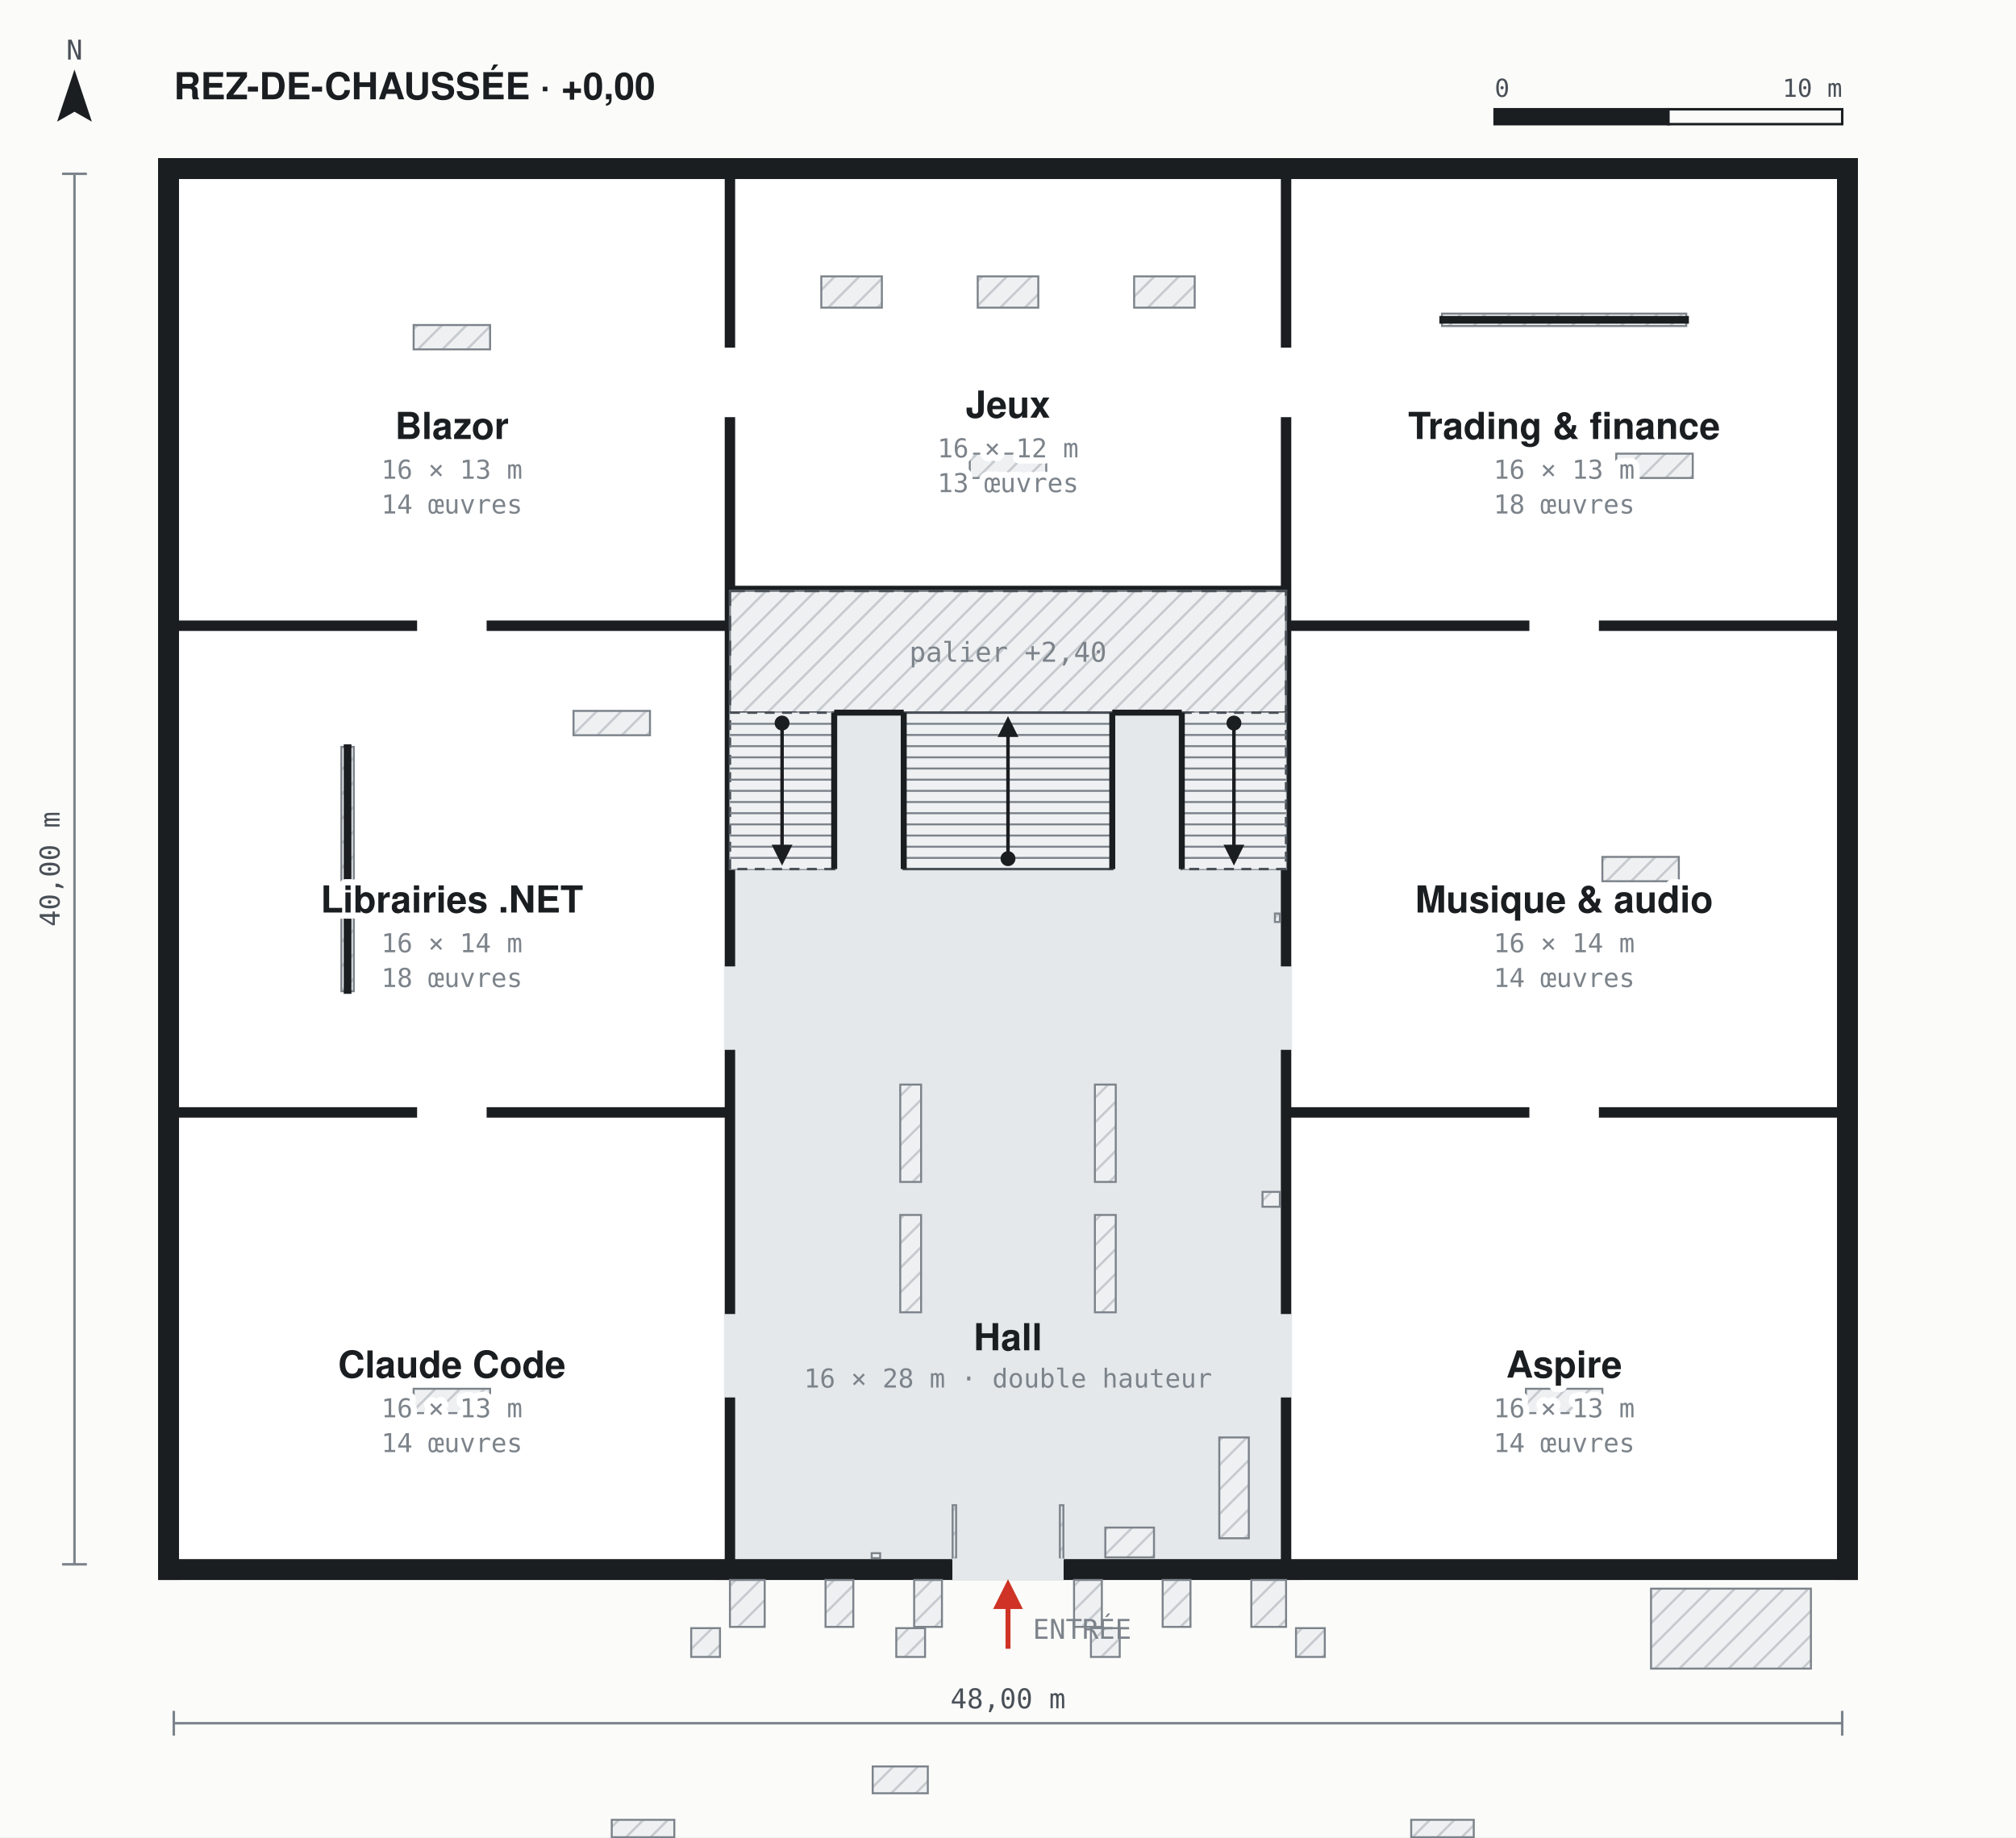
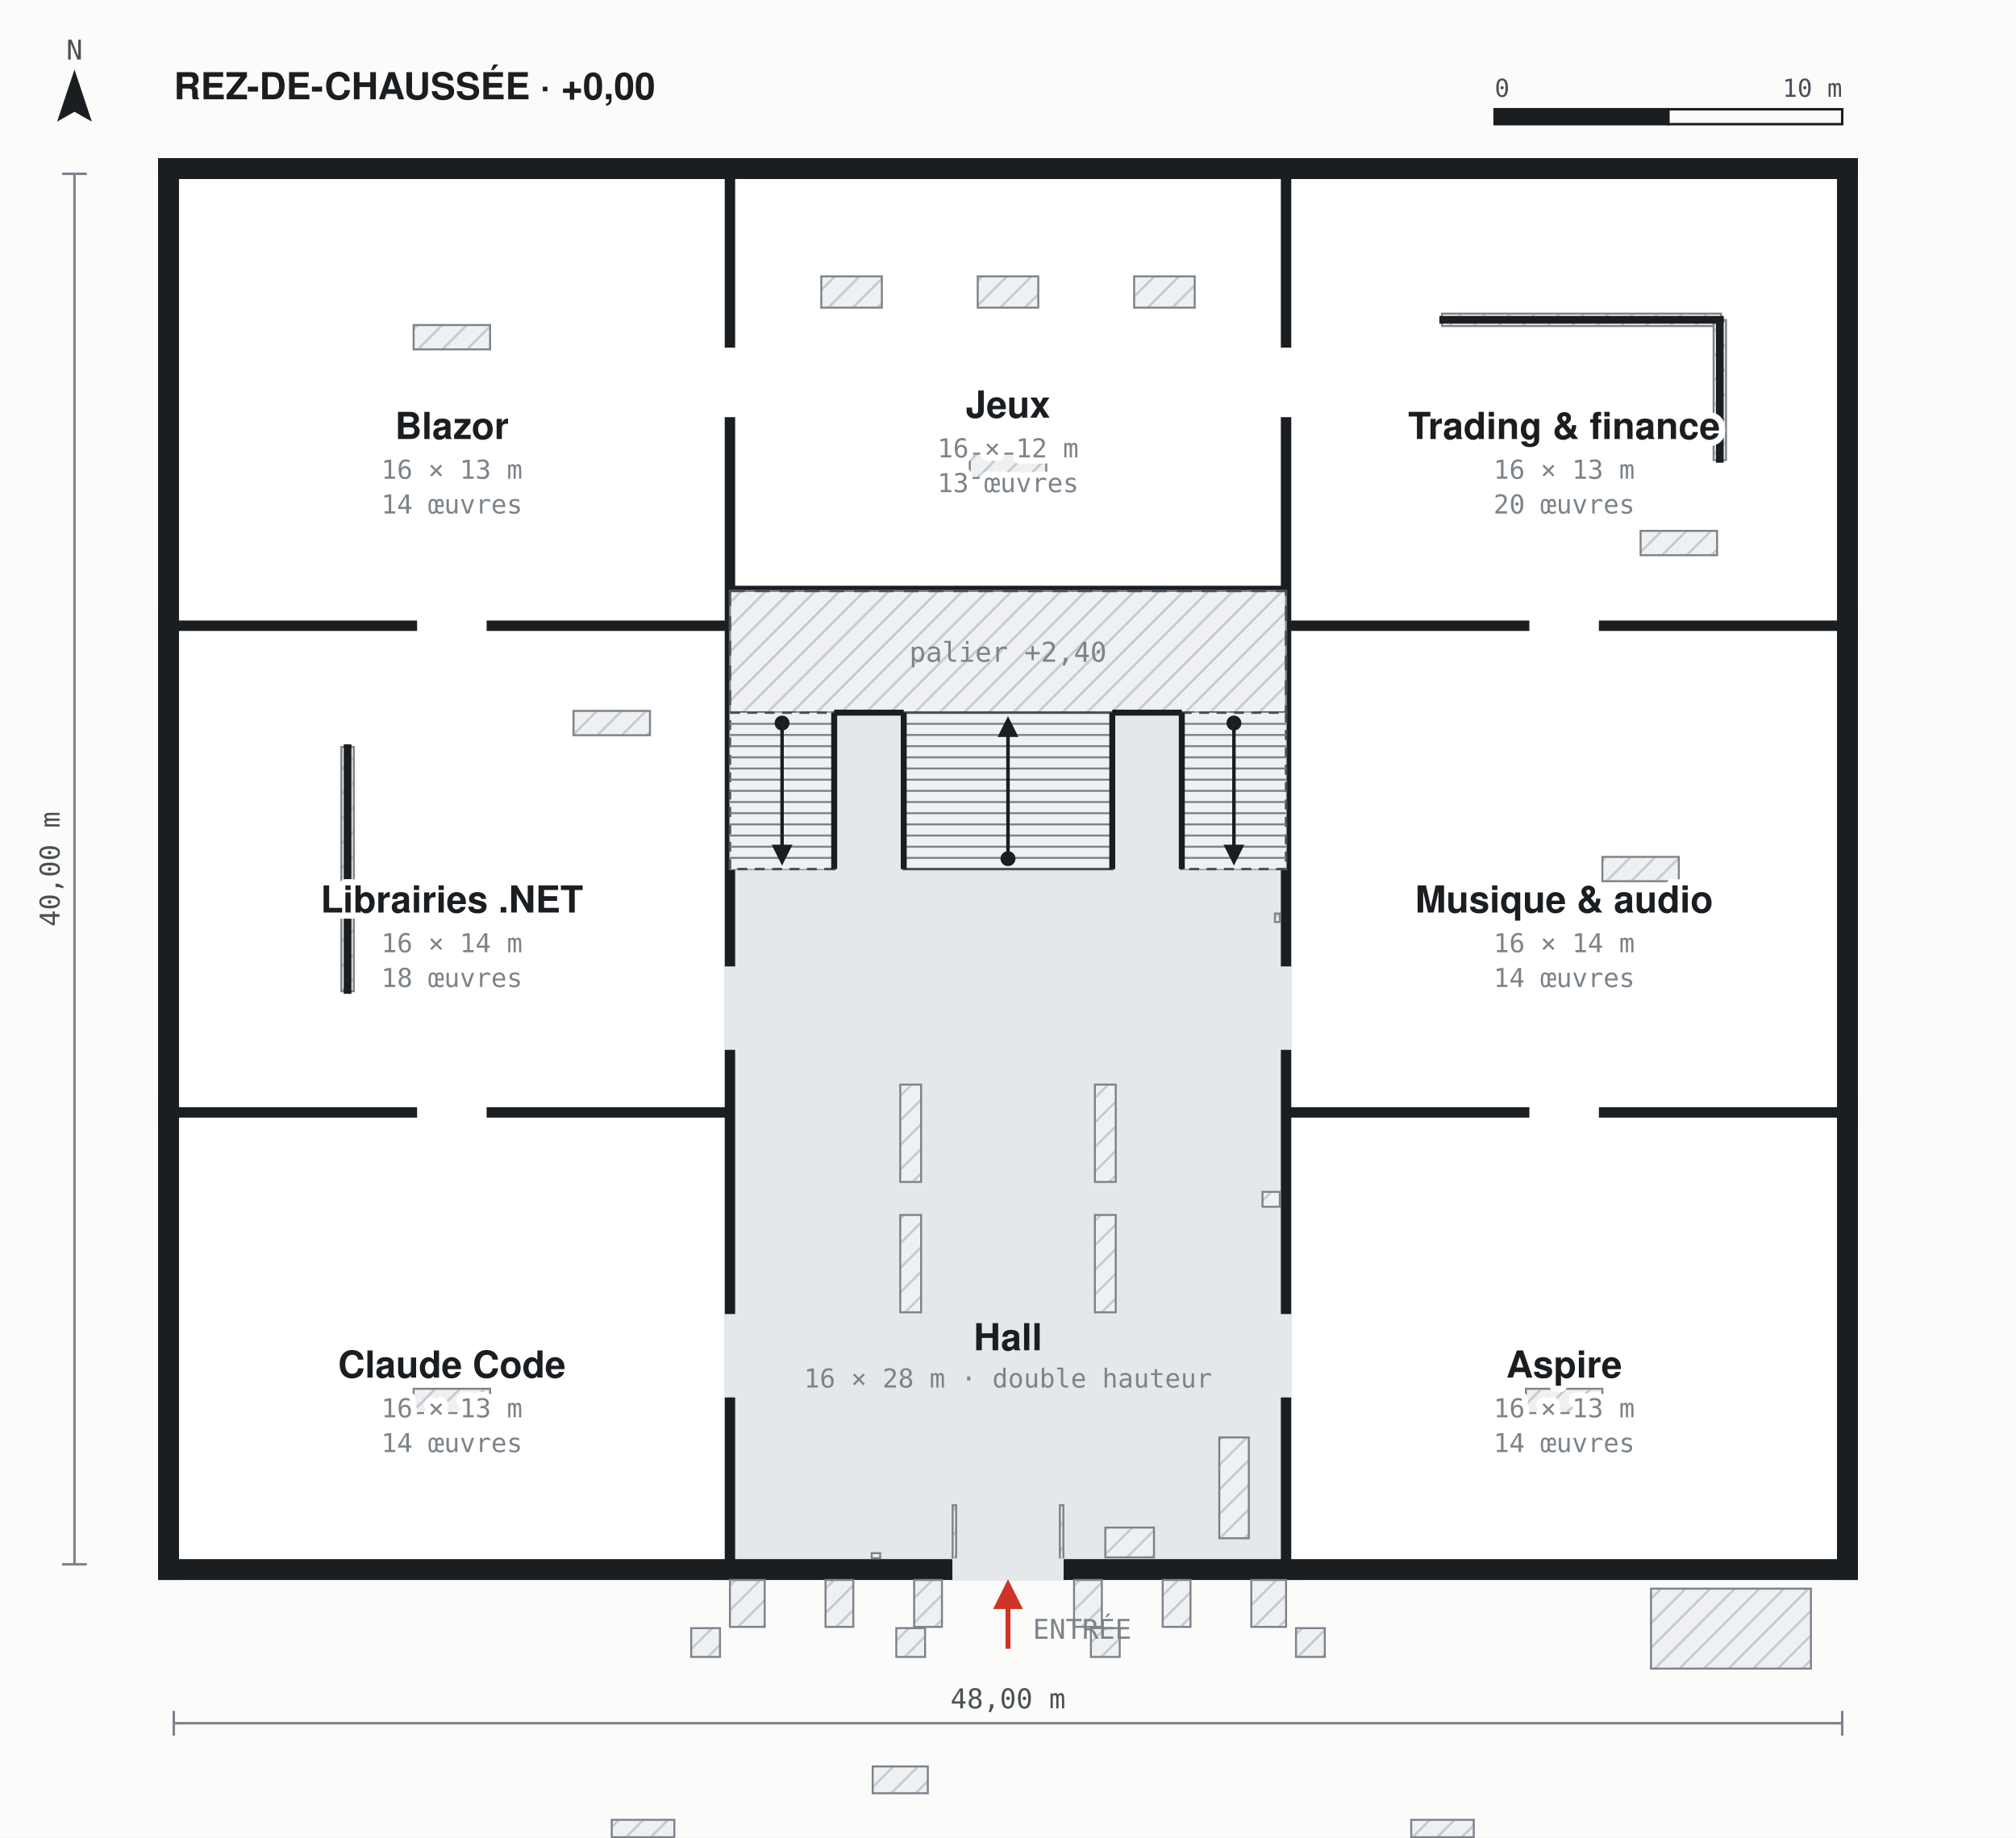
<svg xmlns="http://www.w3.org/2000/svg" viewBox="-70 -70 812 740" width="812" height="740" role="img" aria-label="Musée GitHub, Rez-de-chaussée">
  <style>.lbl{font-family:Archivo,Helvetica,Arial,sans-serif;font-weight:650;fill:#1B1E21}.cap{font-family:'IBM Plex Mono',Menlo,monospace;fill:#7C838A}.dim{font-family:'IBM Plex Mono',Menlo,monospace;fill:#4A5057}</style>
  <defs>
    <pattern id="closed" width="7" height="7" patternUnits="userSpaceOnUse" patternTransform="rotate(45)">
      <rect width="7" height="7" fill="#EEF0F2" />
      <line x1="0" y1="0" x2="0" y2="7" stroke="#C9CDD1" stroke-width="2" />
    </pattern>
    <marker id="fleche" viewBox="0 0 10 10" refX="5" refY="5" markerWidth="6" markerHeight="6" orient="auto">
      <path d="M0,0 L10,5 L0,10 z" fill="#1B1E21" />
    </marker>
    <marker id="fleche-r" viewBox="0 0 10 10" refX="5" refY="5" markerWidth="6" markerHeight="6" orient="auto">
      <path d="M0,0 L10,5 L0,10 z" fill="#CF3326" />
    </marker>
  </defs>
  <rect x="-70" y="-70" width="812" height="740" fill="#FBFBFA" />
  <rect x="-6.3" y="-6.3" width="684.6" height="8.4" fill="#1B1E21" />
  <rect x="-6.3" y="557.9" width="684.6" height="8.4" fill="#1B1E21" />
  <rect x="-6.3" y="-6.3" width="8.4" height="572.6" fill="#1B1E21" />
  <rect x="669.9" y="-6.3" width="8.4" height="572.6" fill="#1B1E21" />
  <rect x="-6.3" y="-6.3" width="236.6" height="194.6" fill="#1B1E21" />
  <rect x="-6.3" y="175.7" width="236.6" height="208.6" fill="#1B1E21" />
  <rect x="-6.3" y="371.7" width="236.6" height="194.6" fill="#1B1E21" />
  <rect x="217.7" y="-6.3" width="236.6" height="180.6" fill="#1B1E21" />
  <rect x="441.7" y="-6.3" width="236.6" height="194.6" fill="#1B1E21" />
  <rect x="441.7" y="175.7" width="236.6" height="208.6" fill="#1B1E21" />
  <rect x="441.7" y="371.7" width="236.6" height="194.6" fill="#1B1E21" />
  <rect x="217.7" y="161.7" width="236.6" height="404.6" fill="#1B1E21" />
  <rect x="2.1" y="2.1" width="219.8" height="177.8" fill="#FFFFFF" />
  <rect x="2.1" y="184.1" width="219.8" height="191.8" fill="#FFFFFF" />
  <rect x="2.1" y="380.1" width="219.8" height="177.8" fill="#FFFFFF" />
  <rect x="226.1" y="2.1" width="219.8" height="163.8" fill="#FFFFFF" />
  <rect x="450.1" y="2.1" width="219.8" height="177.8" fill="#FFFFFF" />
  <rect x="450.1" y="184.1" width="219.8" height="191.8" fill="#FFFFFF" />
  <rect x="450.1" y="380.1" width="219.8" height="177.8" fill="#FFFFFF" />
  <rect x="226.1" y="170.1" width="219.8" height="387.8" fill="#E4E8EB" />
  <rect x="224" y="168" width="224" height="49" fill="url(#closed)" stroke="#7C838A" stroke-width="0.8" />
  <rect x="224" y="217" width="42" height="63" fill="url(#closed)" stroke="#7C838A" stroke-width="0.8" />
  <rect x="406" y="217" width="42" height="63" fill="url(#closed)" stroke="#7C838A" stroke-width="0.8" />
  <rect x="224" y="566.3" width="14" height="18.9" fill="url(#closed)" stroke="#7C838A" stroke-width="0.8" />
  <rect x="434" y="566.3" width="14" height="18.9" fill="url(#closed)" stroke="#7C838A" stroke-width="0.8" />
  <rect x="262.5" y="566.3" width="11.2" height="18.9" fill="url(#closed)" stroke="#7C838A" stroke-width="0.8" />
  <rect x="298.2" y="566.3" width="11.2" height="18.9" fill="url(#closed)" stroke="#7C838A" stroke-width="0.8" />
  <rect x="362.6" y="566.3" width="11.2" height="18.9" fill="url(#closed)" stroke="#7C838A" stroke-width="0.8" />
  <rect x="398.3" y="566.3" width="11.2" height="18.9" fill="url(#closed)" stroke="#7C838A" stroke-width="0.8" />
  <rect x="313.7" y="536.2" width="1.4" height="21.7" fill="url(#closed)" stroke="#7C838A" stroke-width="0.8" />
  <rect x="356.9" y="536.2" width="1.4" height="21.7" fill="url(#closed)" stroke="#7C838A" stroke-width="0.8" />
  <rect x="882" y="742" width="56" height="14" fill="url(#closed)" stroke="#7C838A" stroke-width="0.8" />
  <rect x="868" y="756" width="56" height="14" fill="url(#closed)" stroke="#7C838A" stroke-width="0.8" />
  <rect x="854" y="770" width="56" height="14" fill="url(#closed)" stroke="#7C838A" stroke-width="0.8" />
  <rect x="574" y="784" width="56" height="14" fill="url(#closed)" stroke="#7C838A" stroke-width="0.8" />
  <rect x="840" y="784" width="56" height="14" fill="url(#closed)" stroke="#7C838A" stroke-width="0.8" />
  <rect x="532" y="798" width="238" height="14" fill="url(#closed)" stroke="#7C838A" stroke-width="0.8" />
  <rect x="826" y="798" width="56" height="14" fill="url(#closed)" stroke="#7C838A" stroke-width="0.8" />
  <rect x="518" y="812" width="266" height="14" fill="url(#closed)" stroke="#7C838A" stroke-width="0.8" />
  <rect x="812" y="812" width="56" height="14" fill="url(#closed)" stroke="#7C838A" stroke-width="0.8" />
  <rect x="504" y="826" width="350" height="14" fill="url(#closed)" stroke="#7C838A" stroke-width="0.8" />
  <rect x="490" y="840" width="350" height="14" fill="url(#closed)" stroke="#7C838A" stroke-width="0.8" />
  <rect x="476" y="854" width="336" height="14" fill="url(#closed)" stroke="#7C838A" stroke-width="0.8" />
  <rect x="476" y="868" width="336" height="14" fill="url(#closed)" stroke="#7C838A" stroke-width="0.8" />
  <rect x="462" y="882" width="336" height="14" fill="url(#closed)" stroke="#7C838A" stroke-width="0.8" />
  <rect x="476" y="896" width="322" height="14" fill="url(#closed)" stroke="#7C838A" stroke-width="0.8" />
  <rect x="476" y="910" width="308" height="14" fill="url(#closed)" stroke="#7C838A" stroke-width="0.8" />
  <rect x="476" y="924" width="294" height="14" fill="url(#closed)" stroke="#7C838A" stroke-width="0.8" />
  <rect x="476" y="938" width="294" height="14" fill="url(#closed)" stroke="#7C838A" stroke-width="0.8" />
  <rect x="476" y="952" width="280" height="14" fill="url(#closed)" stroke="#7C838A" stroke-width="0.8" />
  <rect x="476" y="966" width="280" height="14" fill="url(#closed)" stroke="#7C838A" stroke-width="0.8" />
  <rect x="476" y="980" width="294" height="14" fill="url(#closed)" stroke="#7C838A" stroke-width="0.8" />
  <rect x="476" y="994" width="280" height="14" fill="url(#closed)" stroke="#7C838A" stroke-width="0.8" />
  <rect x="490" y="1008" width="266" height="14" fill="url(#closed)" stroke="#7C838A" stroke-width="0.8" />
  <rect x="518" y="1022" width="28" height="14" fill="url(#closed)" stroke="#7C838A" stroke-width="0.8" />
  <rect x="602" y="1022" width="126" height="14" fill="url(#closed)" stroke="#7C838A" stroke-width="0.8" />
  <rect x="1162" y="28" width="14" height="14" fill="url(#closed)" stroke="#7C838A" stroke-width="0.8" />
  <rect x="1148" y="42" width="28" height="14" fill="url(#closed)" stroke="#7C838A" stroke-width="0.8" />
  <rect x="1148" y="56" width="14" height="14" fill="url(#closed)" stroke="#7C838A" stroke-width="0.8" />
  <rect x="1134" y="70" width="28" height="14" fill="url(#closed)" stroke="#7C838A" stroke-width="0.8" />
  <rect x="1120" y="84" width="28" height="14" fill="url(#closed)" stroke="#7C838A" stroke-width="0.8" />
  <rect x="1106" y="98" width="28" height="14" fill="url(#closed)" stroke="#7C838A" stroke-width="0.8" />
  <rect x="1092" y="112" width="42" height="14" fill="url(#closed)" stroke="#7C838A" stroke-width="0.8" />
  <rect x="1092" y="126" width="28" height="14" fill="url(#closed)" stroke="#7C838A" stroke-width="0.8" />
  <rect x="1078" y="140" width="28" height="14" fill="url(#closed)" stroke="#7C838A" stroke-width="0.8" />
  <rect x="1064" y="154" width="42" height="14" fill="url(#closed)" stroke="#7C838A" stroke-width="0.8" />
  <rect x="1064" y="168" width="28" height="14" fill="url(#closed)" stroke="#7C838A" stroke-width="0.8" />
  <rect x="1050" y="182" width="28" height="14" fill="url(#closed)" stroke="#7C838A" stroke-width="0.8" />
  <rect x="1036" y="196" width="42" height="14" fill="url(#closed)" stroke="#7C838A" stroke-width="0.8" />
  <rect x="1036" y="210" width="28" height="14" fill="url(#closed)" stroke="#7C838A" stroke-width="0.8" />
  <rect x="1036" y="224" width="28" height="14" fill="url(#closed)" stroke="#7C838A" stroke-width="0.8" />
  <rect x="1036" y="238" width="28" height="14" fill="url(#closed)" stroke="#7C838A" stroke-width="0.8" />
  <rect x="1036" y="252" width="28" height="14" fill="url(#closed)" stroke="#7C838A" stroke-width="0.8" />
  <rect x="1036" y="294" width="28" height="14" fill="url(#closed)" stroke="#7C838A" stroke-width="0.8" />
  <rect x="1036" y="308" width="28" height="14" fill="url(#closed)" stroke="#7C838A" stroke-width="0.8" />
  <rect x="1036" y="322" width="28" height="14" fill="url(#closed)" stroke="#7C838A" stroke-width="0.8" />
  <rect x="1036" y="336" width="28" height="14" fill="url(#closed)" stroke="#7C838A" stroke-width="0.8" />
  <rect x="1036" y="350" width="28" height="14" fill="url(#closed)" stroke="#7C838A" stroke-width="0.8" />
  <rect x="1036" y="364" width="42" height="14" fill="url(#closed)" stroke="#7C838A" stroke-width="0.8" />
  <rect x="1036" y="378" width="42" height="14" fill="url(#closed)" stroke="#7C838A" stroke-width="0.8" />
  <rect x="1036" y="392" width="42" height="14" fill="url(#closed)" stroke="#7C838A" stroke-width="0.8" />
  <rect x="1036" y="406" width="28" height="14" fill="url(#closed)" stroke="#7C838A" stroke-width="0.8" />
  <rect x="1022" y="420" width="42" height="14" fill="url(#closed)" stroke="#7C838A" stroke-width="0.8" />
  <rect x="1022" y="434" width="42" height="14" fill="url(#closed)" stroke="#7C838A" stroke-width="0.8" />
  <rect x="1008" y="448" width="42" height="14" fill="url(#closed)" stroke="#7C838A" stroke-width="0.8" />
  <rect x="994" y="462" width="56" height="14" fill="url(#closed)" stroke="#7C838A" stroke-width="0.8" />
  <rect x="980" y="476" width="56" height="14" fill="url(#closed)" stroke="#7C838A" stroke-width="0.8" />
  <rect x="966" y="490" width="56" height="14" fill="url(#closed)" stroke="#7C838A" stroke-width="0.8" />
  <rect x="966" y="504" width="42" height="14" fill="url(#closed)" stroke="#7C838A" stroke-width="0.8" />
  <rect x="952" y="518" width="42" height="14" fill="url(#closed)" stroke="#7C838A" stroke-width="0.8" />
  <rect x="952" y="532" width="42" height="14" fill="url(#closed)" stroke="#7C838A" stroke-width="0.8" />
  <rect x="952" y="546" width="28" height="14" fill="url(#closed)" stroke="#7C838A" stroke-width="0.8" />
  <rect x="952" y="560" width="28" height="14" fill="url(#closed)" stroke="#7C838A" stroke-width="0.8" />
  <rect x="952" y="574" width="28" height="14" fill="url(#closed)" stroke="#7C838A" stroke-width="0.8" />
  <rect x="952" y="588" width="28" height="14" fill="url(#closed)" stroke="#7C838A" stroke-width="0.8" />
  <rect x="952" y="602" width="28" height="14" fill="url(#closed)" stroke="#7C838A" stroke-width="0.8" />
  <rect x="952" y="616" width="42" height="14" fill="url(#closed)" stroke="#7C838A" stroke-width="0.8" />
  <rect x="952" y="630" width="42" height="14" fill="url(#closed)" stroke="#7C838A" stroke-width="0.8" />
  <rect x="952" y="644" width="42" height="14" fill="url(#closed)" stroke="#7C838A" stroke-width="0.8" />
  <rect x="952" y="658" width="42" height="14" fill="url(#closed)" stroke="#7C838A" stroke-width="0.8" />
  <rect x="938" y="672" width="42" height="14" fill="url(#closed)" stroke="#7C838A" stroke-width="0.8" />
  <rect x="938" y="686" width="42" height="14" fill="url(#closed)" stroke="#7C838A" stroke-width="0.8" />
  <rect x="924" y="700" width="42" height="14" fill="url(#closed)" stroke="#7C838A" stroke-width="0.8" />
  <rect x="910" y="714" width="56" height="14" fill="url(#closed)" stroke="#7C838A" stroke-width="0.8" />
  <rect x="896" y="728" width="56" height="14" fill="url(#closed)" stroke="#7C838A" stroke-width="0.8" />
  <rect x="96.6" y="60.9" width="30.8" height="9.8" fill="url(#closed)" stroke="#7C838A" stroke-width="0.8" />
  <rect x="575.4" y="275.1" width="30.8" height="9.8" fill="url(#closed)" stroke="#7C838A" stroke-width="0.8" />
  <rect x="544.6" y="489.3" width="30.8" height="9.8" fill="url(#closed)" stroke="#7C838A" stroke-width="0.8" />
  <rect x="161" y="216.3" width="30.8" height="9.8" fill="url(#closed)" stroke="#7C838A" stroke-width="0.8" />
  <rect x="96.6" y="489.3" width="30.8" height="9.8" fill="url(#closed)" stroke="#7C838A" stroke-width="0.8" />
-   <rect x="581" y="112.7" width="30.8" height="9.8" fill="url(#closed)" stroke="#7C838A" stroke-width="0.8" />
+   <rect x="590.8" y="143.8" width="30.8" height="9.8" fill="url(#closed)" stroke="#7C838A" stroke-width="0.8" />
  <rect x="320.6" y="112.7" width="30.8" height="9.8" fill="url(#closed)" stroke="#7C838A" stroke-width="0.8" />
  <rect x="292.6" y="366.8" width="8.4" height="39.2" fill="url(#closed)" stroke="#7C838A" stroke-width="0.8" />
  <rect x="292.6" y="419.3" width="8.4" height="39.2" fill="url(#closed)" stroke="#7C838A" stroke-width="0.8" />
  <rect x="371" y="366.8" width="8.4" height="39.2" fill="url(#closed)" stroke="#7C838A" stroke-width="0.8" />
  <rect x="371" y="419.3" width="8.4" height="39.2" fill="url(#closed)" stroke="#7C838A" stroke-width="0.8" />
  <rect x="421.1" y="508.9" width="11.9" height="40.6" fill="url(#closed)" stroke="#7C838A" stroke-width="0.8" />
  <rect x="583.4" y="750.7" width="23.2" height="7.8" fill="url(#closed)" stroke="#7C838A" stroke-width="0.8" />
  <rect x="408.1" y="855.4" width="7" height="25.2" fill="url(#closed)" stroke="#7C838A" stroke-width="0.8" />
  <rect x="498.4" y="662.9" width="25.2" height="7" fill="url(#closed)" stroke="#7C838A" stroke-width="0.8" />
  <rect x="176.4" y="662.9" width="25.2" height="7" fill="url(#closed)" stroke="#7C838A" stroke-width="0.8" />
  <rect x="788.9" y="303.8" width="7" height="25.2" fill="url(#closed)" stroke="#7C838A" stroke-width="0.8" />
  <rect x="-123.9" y="303.8" width="7" height="25.2" fill="url(#closed)" stroke="#7C838A" stroke-width="0.8" />
  <rect x="359.8" y="-123.9" width="25.2" height="7" fill="url(#closed)" stroke="#7C838A" stroke-width="0.8" />
  <rect x="438.5" y="410" width="7" height="6" fill="url(#closed)" stroke="#7C838A" stroke-width="0.8" />
  <rect x="375.2" y="545.2" width="19.6" height="12" fill="url(#closed)" stroke="#7C838A" stroke-width="0.8" />
  <rect x="281.1" y="555.5" width="3.4" height="2" fill="url(#closed)" stroke="#7C838A" stroke-width="0.8" />
  <rect x="443.5" y="297.9" width="2" height="3.4" fill="url(#closed)" stroke="#7C838A" stroke-width="0.8" />
  <rect x="595" y="569.8" width="64.4" height="32.2" fill="url(#closed)" stroke="#7C838A" stroke-width="0.8" />
  <rect x="291" y="585.7" width="11.6" height="11.6" fill="url(#closed)" stroke="#7C838A" stroke-width="0.8" />
  <rect x="369.4" y="585.7" width="11.6" height="11.6" fill="url(#closed)" stroke="#7C838A" stroke-width="0.8" />
  <rect x="208.4" y="585.7" width="11.6" height="11.6" fill="url(#closed)" stroke="#7C838A" stroke-width="0.8" />
  <rect x="452" y="585.7" width="11.6" height="11.6" fill="url(#closed)" stroke="#7C838A" stroke-width="0.8" />
  <rect x="281.5" y="641.4" width="22.2" height="10.8" fill="url(#closed)" stroke="#7C838A" stroke-width="0.8" />
  <rect x="224" y="763" width="42" height="42" fill="url(#closed)" stroke="#7C838A" stroke-width="0.8" />
-   <rect x="510.8" y="56.3" width="98.4" height="5" fill="url(#closed)" stroke="#7C838A" stroke-width="0.8" />
+   <rect x="510.8" y="56.3" width="112.4" height="5" fill="url(#closed)" stroke="#7C838A" stroke-width="0.8" />
+   <rect x="620.2" y="58.9" width="5" height="56.4" fill="url(#closed)" stroke="#7C838A" stroke-width="0.8" />
  <rect x="67.5" y="230.8" width="5" height="98.4" fill="url(#closed)" stroke="#7C838A" stroke-width="0.8" />
  <rect x="260.8" y="41.3" width="24.4" height="12.6" fill="url(#closed)" stroke="#7C838A" stroke-width="0.8" />
  <rect x="323.8" y="41.3" width="24.4" height="12.6" fill="url(#closed)" stroke="#7C838A" stroke-width="0.8" />
  <rect x="386.8" y="41.3" width="24.4" height="12.6" fill="url(#closed)" stroke="#7C838A" stroke-width="0.8" />
-   <rect x="511" y="58.5" width="98" height="0.6" fill="#1B1E21" stroke="#1B1E21" stroke-width="2.5" />
+   <rect x="511" y="58.5" width="112" height="0.6" fill="#1B1E21" stroke="#1B1E21" stroke-width="2.5" />
+   <rect x="622.4" y="59.1" width="0.6" height="56" fill="#1B1E21" stroke="#1B1E21" stroke-width="2.5" />
  <rect x="69.7" y="231" width="0.6" height="98" fill="#1B1E21" stroke="#1B1E21" stroke-width="2.5" />
  <rect x="224" y="168" width="224" height="49" fill="none" stroke="#4A5057" stroke-width="1" stroke-dasharray="6 4" />
  <text x="336" y="196.5" text-anchor="middle" font-size="11" class="cap">palier +2,40</text>
  <rect x="294" y="217" width="84" height="63" fill="#EEF0F2" stroke="#4A5057" stroke-width="1" />
  <line x1="294" x2="378" y1="221.5" y2="221.5" stroke="#7C838A" stroke-width="0.8" />
  <line x1="294" x2="378" y1="226" y2="226" stroke="#7C838A" stroke-width="0.8" />
  <line x1="294" x2="378" y1="230.5" y2="230.5" stroke="#7C838A" stroke-width="0.8" />
  <line x1="294" x2="378" y1="235" y2="235" stroke="#7C838A" stroke-width="0.8" />
  <line x1="294" x2="378" y1="239.5" y2="239.5" stroke="#7C838A" stroke-width="0.8" />
  <line x1="294" x2="378" y1="244" y2="244" stroke="#7C838A" stroke-width="0.8" />
  <line x1="294" x2="378" y1="248.5" y2="248.5" stroke="#7C838A" stroke-width="0.8" />
  <line x1="294" x2="378" y1="253" y2="253" stroke="#7C838A" stroke-width="0.8" />
  <line x1="294" x2="378" y1="257.5" y2="257.5" stroke="#7C838A" stroke-width="0.8" />
  <line x1="294" x2="378" y1="262" y2="262" stroke="#7C838A" stroke-width="0.8" />
  <line x1="294" x2="378" y1="266.5" y2="266.5" stroke="#7C838A" stroke-width="0.8" />
  <line x1="294" x2="378" y1="271" y2="271" stroke="#7C838A" stroke-width="0.8" />
  <line x1="294" x2="378" y1="275.5" y2="275.5" stroke="#7C838A" stroke-width="0.8" />
  <line x1="336" x2="336" y1="275.8" y2="222.6" stroke="#1B1E21" stroke-width="1.4" marker-end="url(#fleche)" />
  <circle cx="336" cy="275.8" r="3" fill="#1B1E21" />
  <rect x="224" y="217" width="42" height="63" fill="#EEF0F2" stroke="#4A5057" stroke-width="1" stroke-dasharray="4 3" />
  <line x1="224" x2="266" y1="221.5" y2="221.5" stroke="#7C838A" stroke-width="0.8" />
  <line x1="224" x2="266" y1="226" y2="226" stroke="#7C838A" stroke-width="0.8" />
  <line x1="224" x2="266" y1="230.5" y2="230.5" stroke="#7C838A" stroke-width="0.8" />
  <line x1="224" x2="266" y1="235" y2="235" stroke="#7C838A" stroke-width="0.8" />
  <line x1="224" x2="266" y1="239.5" y2="239.5" stroke="#7C838A" stroke-width="0.8" />
  <line x1="224" x2="266" y1="244" y2="244" stroke="#7C838A" stroke-width="0.8" />
  <line x1="224" x2="266" y1="248.5" y2="248.5" stroke="#7C838A" stroke-width="0.8" />
  <line x1="224" x2="266" y1="253" y2="253" stroke="#7C838A" stroke-width="0.8" />
  <line x1="224" x2="266" y1="257.5" y2="257.5" stroke="#7C838A" stroke-width="0.8" />
  <line x1="224" x2="266" y1="262" y2="262" stroke="#7C838A" stroke-width="0.8" />
  <line x1="224" x2="266" y1="266.5" y2="266.5" stroke="#7C838A" stroke-width="0.8" />
  <line x1="224" x2="266" y1="271" y2="271" stroke="#7C838A" stroke-width="0.8" />
  <line x1="224" x2="266" y1="275.5" y2="275.5" stroke="#7C838A" stroke-width="0.8" />
  <line x1="245" x2="245" y1="221.2" y2="274.4" stroke="#1B1E21" stroke-width="1.4" marker-end="url(#fleche)" />
  <circle cx="245" cy="221.2" r="3" fill="#1B1E21" />
  <rect x="406" y="217" width="42" height="63" fill="#EEF0F2" stroke="#4A5057" stroke-width="1" stroke-dasharray="4 3" />
  <line x1="406" x2="448" y1="221.5" y2="221.5" stroke="#7C838A" stroke-width="0.8" />
  <line x1="406" x2="448" y1="226" y2="226" stroke="#7C838A" stroke-width="0.8" />
  <line x1="406" x2="448" y1="230.5" y2="230.5" stroke="#7C838A" stroke-width="0.8" />
  <line x1="406" x2="448" y1="235" y2="235" stroke="#7C838A" stroke-width="0.8" />
  <line x1="406" x2="448" y1="239.5" y2="239.5" stroke="#7C838A" stroke-width="0.8" />
  <line x1="406" x2="448" y1="244" y2="244" stroke="#7C838A" stroke-width="0.8" />
  <line x1="406" x2="448" y1="248.5" y2="248.5" stroke="#7C838A" stroke-width="0.8" />
  <line x1="406" x2="448" y1="253" y2="253" stroke="#7C838A" stroke-width="0.8" />
  <line x1="406" x2="448" y1="257.5" y2="257.5" stroke="#7C838A" stroke-width="0.8" />
  <line x1="406" x2="448" y1="262" y2="262" stroke="#7C838A" stroke-width="0.8" />
  <line x1="406" x2="448" y1="266.5" y2="266.5" stroke="#7C838A" stroke-width="0.8" />
  <line x1="406" x2="448" y1="271" y2="271" stroke="#7C838A" stroke-width="0.8" />
  <line x1="406" x2="448" y1="275.5" y2="275.5" stroke="#7C838A" stroke-width="0.8" />
  <line x1="427" x2="427" y1="221.2" y2="274.4" stroke="#1B1E21" stroke-width="1.4" marker-end="url(#fleche)" />
  <circle cx="427" cy="221.2" r="3" fill="#1B1E21" />
  <line x1="266" y1="217" x2="294" y2="217" stroke="#1B1E21" stroke-width="2.4" />
  <line x1="378" y1="217" x2="406" y2="217" stroke="#1B1E21" stroke-width="2.4" />
  <line x1="294" y1="217" x2="294" y2="280" stroke="#1B1E21" stroke-width="2.4" />
  <line x1="378" y1="217" x2="378" y2="280" stroke="#1B1E21" stroke-width="2.4" />
  <line x1="266" y1="217" x2="266" y2="280" stroke="#1B1E21" stroke-width="2.4" />
  <line x1="406" y1="217" x2="406" y2="280" stroke="#1B1E21" stroke-width="2.4" />
  <rect x="313.6" y="557.6" width="44.8" height="9" fill="#E4E8EB" />
  <path d="M336,594L336,572" stroke="#CF3326" stroke-width="2" marker-end="url(#fleche-r)" />
  <text x="346" y="590" font-size="11" class="cap" fill="#CF3326">ENTRÉE</text>
  <rect x="221.6" y="319.2" width="4.8" height="33.6" fill="#E4E8EB" />
  <rect x="221.6" y="459.2" width="4.8" height="33.6" fill="#E4E8EB" />
  <rect x="445.6" y="319.2" width="4.8" height="33.6" fill="#E4E8EB" />
  <rect x="445.6" y="459.2" width="4.8" height="33.6" fill="#E4E8EB" />
  <rect x="98" y="179.6" width="28" height="4.8" fill="#FFFFFF" />
  <rect x="98" y="375.6" width="28" height="4.8" fill="#FFFFFF" />
  <rect x="546" y="179.6" width="28" height="4.8" fill="#FFFFFF" />
  <rect x="546" y="375.6" width="28" height="4.8" fill="#FFFFFF" />
  <rect x="221.6" y="70" width="4.8" height="28" fill="#FFFFFF" />
  <rect x="445.6" y="70" width="4.8" height="28" fill="#FFFFFF" />
  <text x="112" y="106.8" text-anchor="middle" font-size="15" class="lbl" stroke="#FFFFFF" stroke-width="5" paint-order="stroke" stroke-linejoin="round">Blazor</text>
  <text x="112" y="122.8" text-anchor="middle" font-size="10.5" class="cap" stroke="#FFFFFF" stroke-width="5" paint-order="stroke" stroke-linejoin="round">16 × 13 m</text>
  <text x="112" y="136.8" text-anchor="middle" font-size="10.5" class="cap" stroke="#FFFFFF" stroke-width="5" paint-order="stroke" stroke-linejoin="round">14 œuvres</text>
  <text x="112" y="297.5" text-anchor="middle" font-size="15" class="lbl" stroke="#FFFFFF" stroke-width="5" paint-order="stroke" stroke-linejoin="round">Librairies .NET</text>
  <text x="112" y="313.5" text-anchor="middle" font-size="10.5" class="cap" stroke="#FFFFFF" stroke-width="5" paint-order="stroke" stroke-linejoin="round">16 × 14 m</text>
  <text x="112" y="327.5" text-anchor="middle" font-size="10.5" class="cap" stroke="#FFFFFF" stroke-width="5" paint-order="stroke" stroke-linejoin="round">18 œuvres</text>
  <text x="112" y="484.8" text-anchor="middle" font-size="15" class="lbl" stroke="#FFFFFF" stroke-width="5" paint-order="stroke" stroke-linejoin="round">Claude Code</text>
  <text x="112" y="500.8" text-anchor="middle" font-size="10.5" class="cap" stroke="#FFFFFF" stroke-width="5" paint-order="stroke" stroke-linejoin="round">16 × 13 m</text>
  <text x="112" y="514.8" text-anchor="middle" font-size="10.5" class="cap" stroke="#FFFFFF" stroke-width="5" paint-order="stroke" stroke-linejoin="round">14 œuvres</text>
  <text x="336" y="98.2" text-anchor="middle" font-size="15" class="lbl" stroke="#FFFFFF" stroke-width="5" paint-order="stroke" stroke-linejoin="round">Jeux</text>
  <text x="336" y="114.2" text-anchor="middle" font-size="10.5" class="cap" stroke="#FFFFFF" stroke-width="5" paint-order="stroke" stroke-linejoin="round">16 × 12 m</text>
  <text x="336" y="128.2" text-anchor="middle" font-size="10.5" class="cap" stroke="#FFFFFF" stroke-width="5" paint-order="stroke" stroke-linejoin="round">13 œuvres</text>
  <text x="560" y="106.8" text-anchor="middle" font-size="15" class="lbl" stroke="#FFFFFF" stroke-width="5" paint-order="stroke" stroke-linejoin="round">Trading &amp; finance</text>
  <text x="560" y="122.8" text-anchor="middle" font-size="10.5" class="cap" stroke="#FFFFFF" stroke-width="5" paint-order="stroke" stroke-linejoin="round">16 × 13 m</text>
-   <text x="560" y="136.8" text-anchor="middle" font-size="10.5" class="cap" stroke="#FFFFFF" stroke-width="5" paint-order="stroke" stroke-linejoin="round">18 œuvres</text>
+   <text x="560" y="136.8" text-anchor="middle" font-size="10.5" class="cap" stroke="#FFFFFF" stroke-width="5" paint-order="stroke" stroke-linejoin="round">20 œuvres</text>
  <text x="560" y="297.5" text-anchor="middle" font-size="15" class="lbl" stroke="#FFFFFF" stroke-width="5" paint-order="stroke" stroke-linejoin="round">Musique &amp; audio</text>
  <text x="560" y="313.5" text-anchor="middle" font-size="10.5" class="cap" stroke="#FFFFFF" stroke-width="5" paint-order="stroke" stroke-linejoin="round">16 × 14 m</text>
  <text x="560" y="327.5" text-anchor="middle" font-size="10.5" class="cap" stroke="#FFFFFF" stroke-width="5" paint-order="stroke" stroke-linejoin="round">14 œuvres</text>
  <text x="560" y="484.8" text-anchor="middle" font-size="15" class="lbl" stroke="#FFFFFF" stroke-width="5" paint-order="stroke" stroke-linejoin="round">Aspire</text>
  <text x="560" y="500.8" text-anchor="middle" font-size="10.5" class="cap" stroke="#FFFFFF" stroke-width="5" paint-order="stroke" stroke-linejoin="round">16 × 13 m</text>
  <text x="560" y="514.8" text-anchor="middle" font-size="10.5" class="cap" stroke="#FFFFFF" stroke-width="5" paint-order="stroke" stroke-linejoin="round">14 œuvres</text>
  <text x="336" y="473.8" text-anchor="middle" font-size="15" class="lbl" stroke="#E4E8EB" stroke-width="5" paint-order="stroke" stroke-linejoin="round">Hall</text>
  <text x="336" y="488.8" text-anchor="middle" font-size="10.5" class="cap" stroke="#E4E8EB" stroke-width="5" paint-order="stroke" stroke-linejoin="round">16 × 28 m · double hauteur</text>
  <g stroke="#7C838A" stroke-width="1">
    <line x1="0" x2="672" y1="624" y2="624" />
    <line x1="0" x2="0" y1="619" y2="629" />
    <line x1="672" x2="672" y1="619" y2="629" />
    <line y1="0" y2="560" x1="-40" x2="-40" />
    <line y1="0" y2="0" x1="-45" x2="-35" />
    <line y1="560" y2="560" x1="-45" x2="-35" />
  </g>
  <text x="336" y="618" text-anchor="middle" font-size="11" class="dim">48,00 m</text>
  <text x="-46" y="280" text-anchor="middle" font-size="11" class="dim" transform="rotate(-90 -46 280)">40,00 m</text>
  <g transform="translate(532,-26)">
    <rect x="0" y="0" width="70" height="6" fill="#1B1E21" stroke="#1B1E21" />
    <rect x="70" y="0" width="70" height="6" fill="#FBFBFA" stroke="#1B1E21" />
    <text x="0" y="-5" font-size="10" class="dim">0</text>
    <text x="140" y="-5" font-size="10" text-anchor="end" class="dim">10 m</text>
  </g>
  <g transform="translate(-40,-30)">
    <path d="M0,-12 L7,9 L0,5 L-7,9 z" fill="#1B1E21" />
    <text x="0" y="-16" text-anchor="middle" font-size="11" class="dim">N</text>
  </g>
  <text x="0" y="-30" font-size="15" class="lbl">REZ-DE-CHAUSSÉE · +0,00</text>
</svg>
